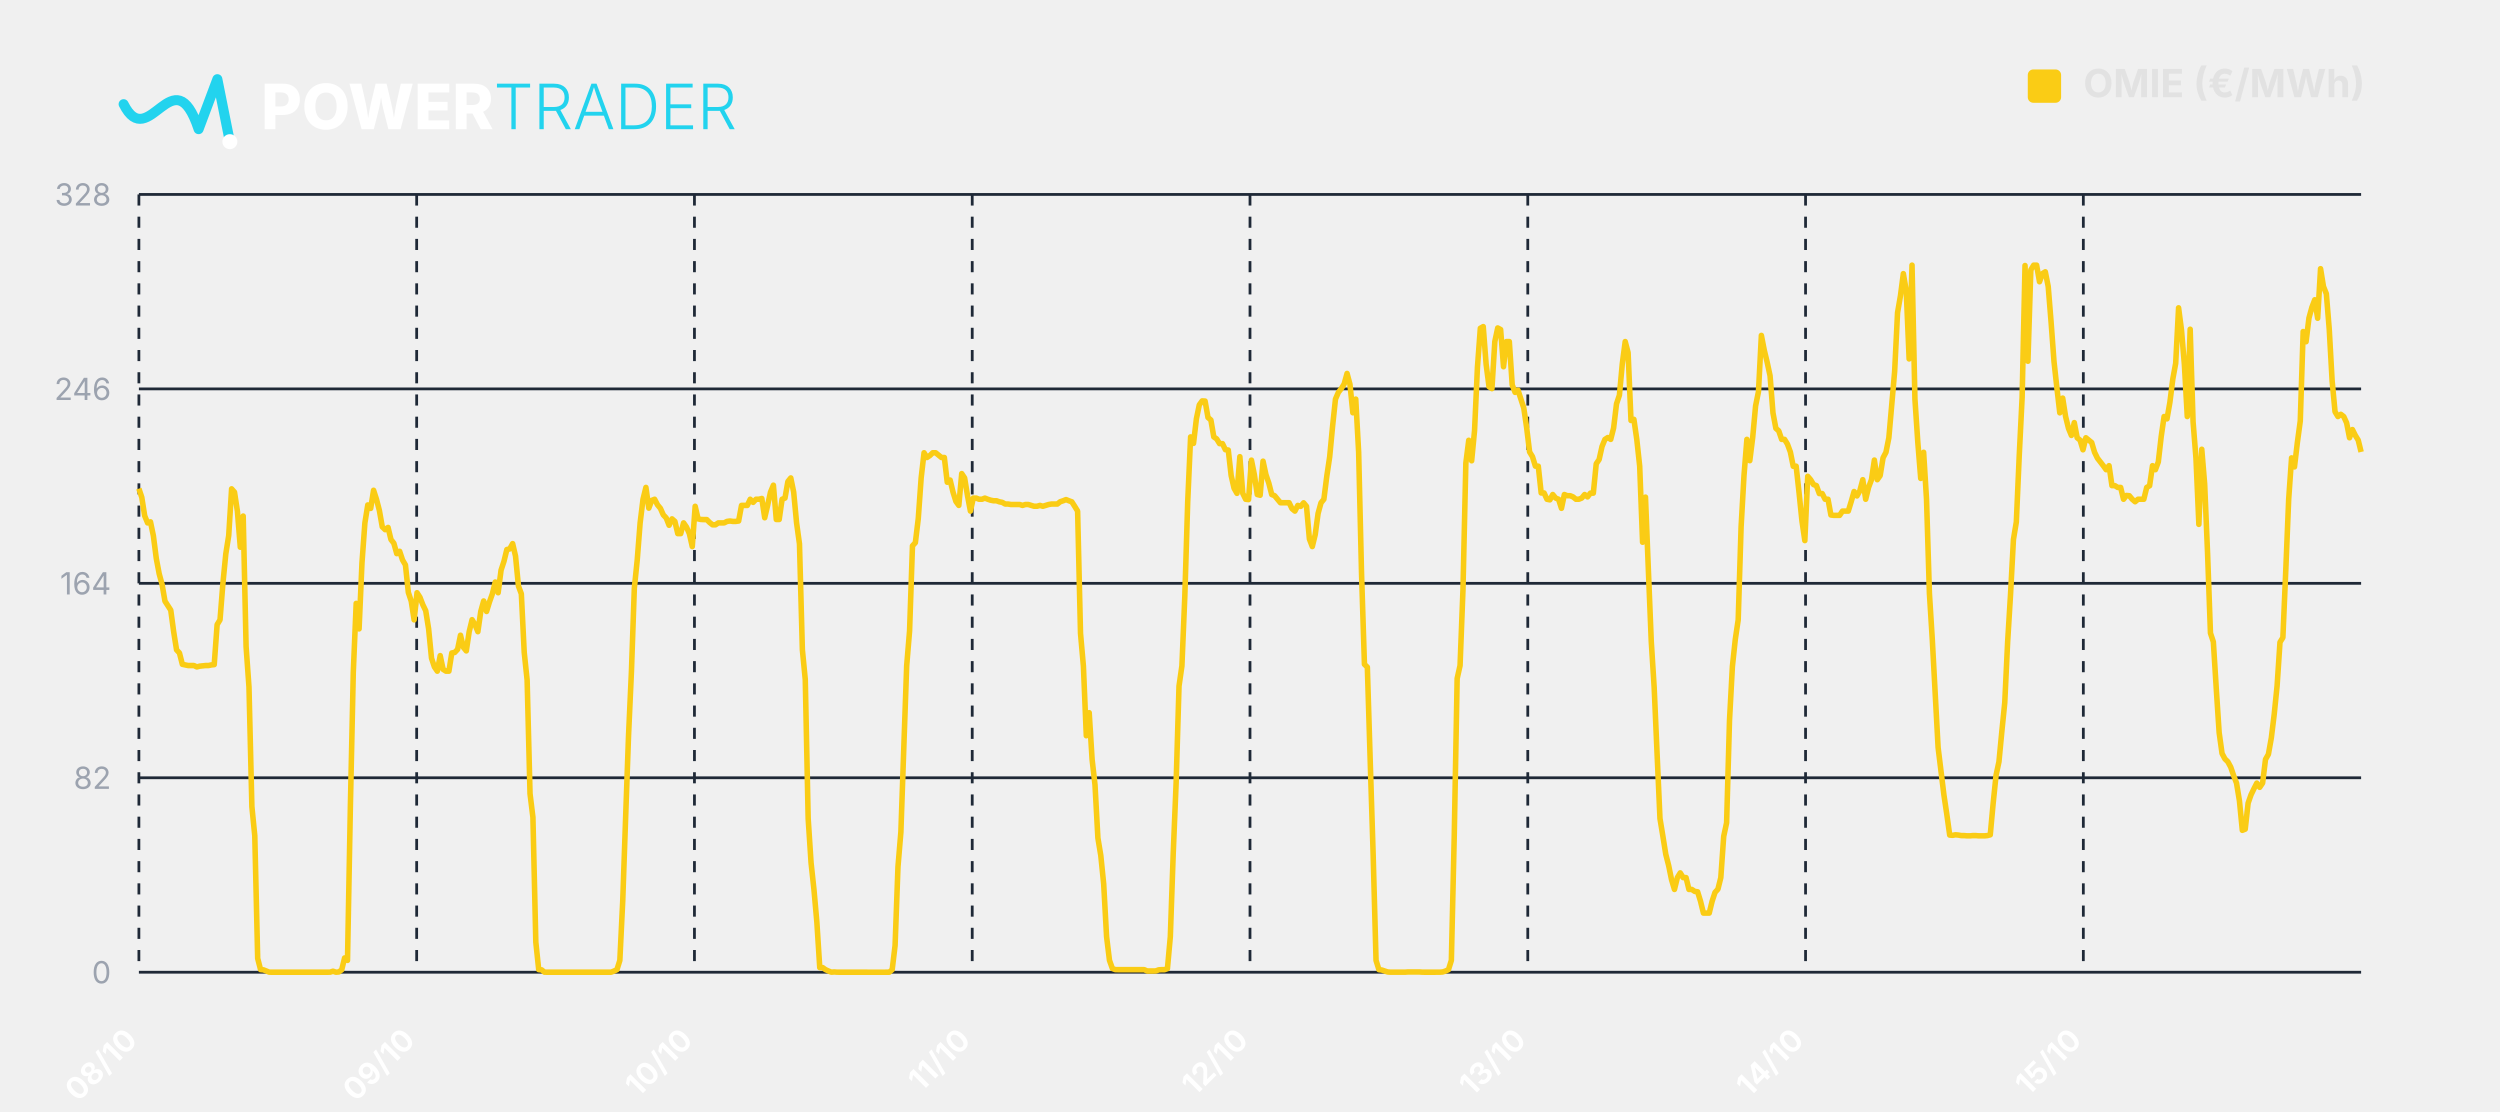
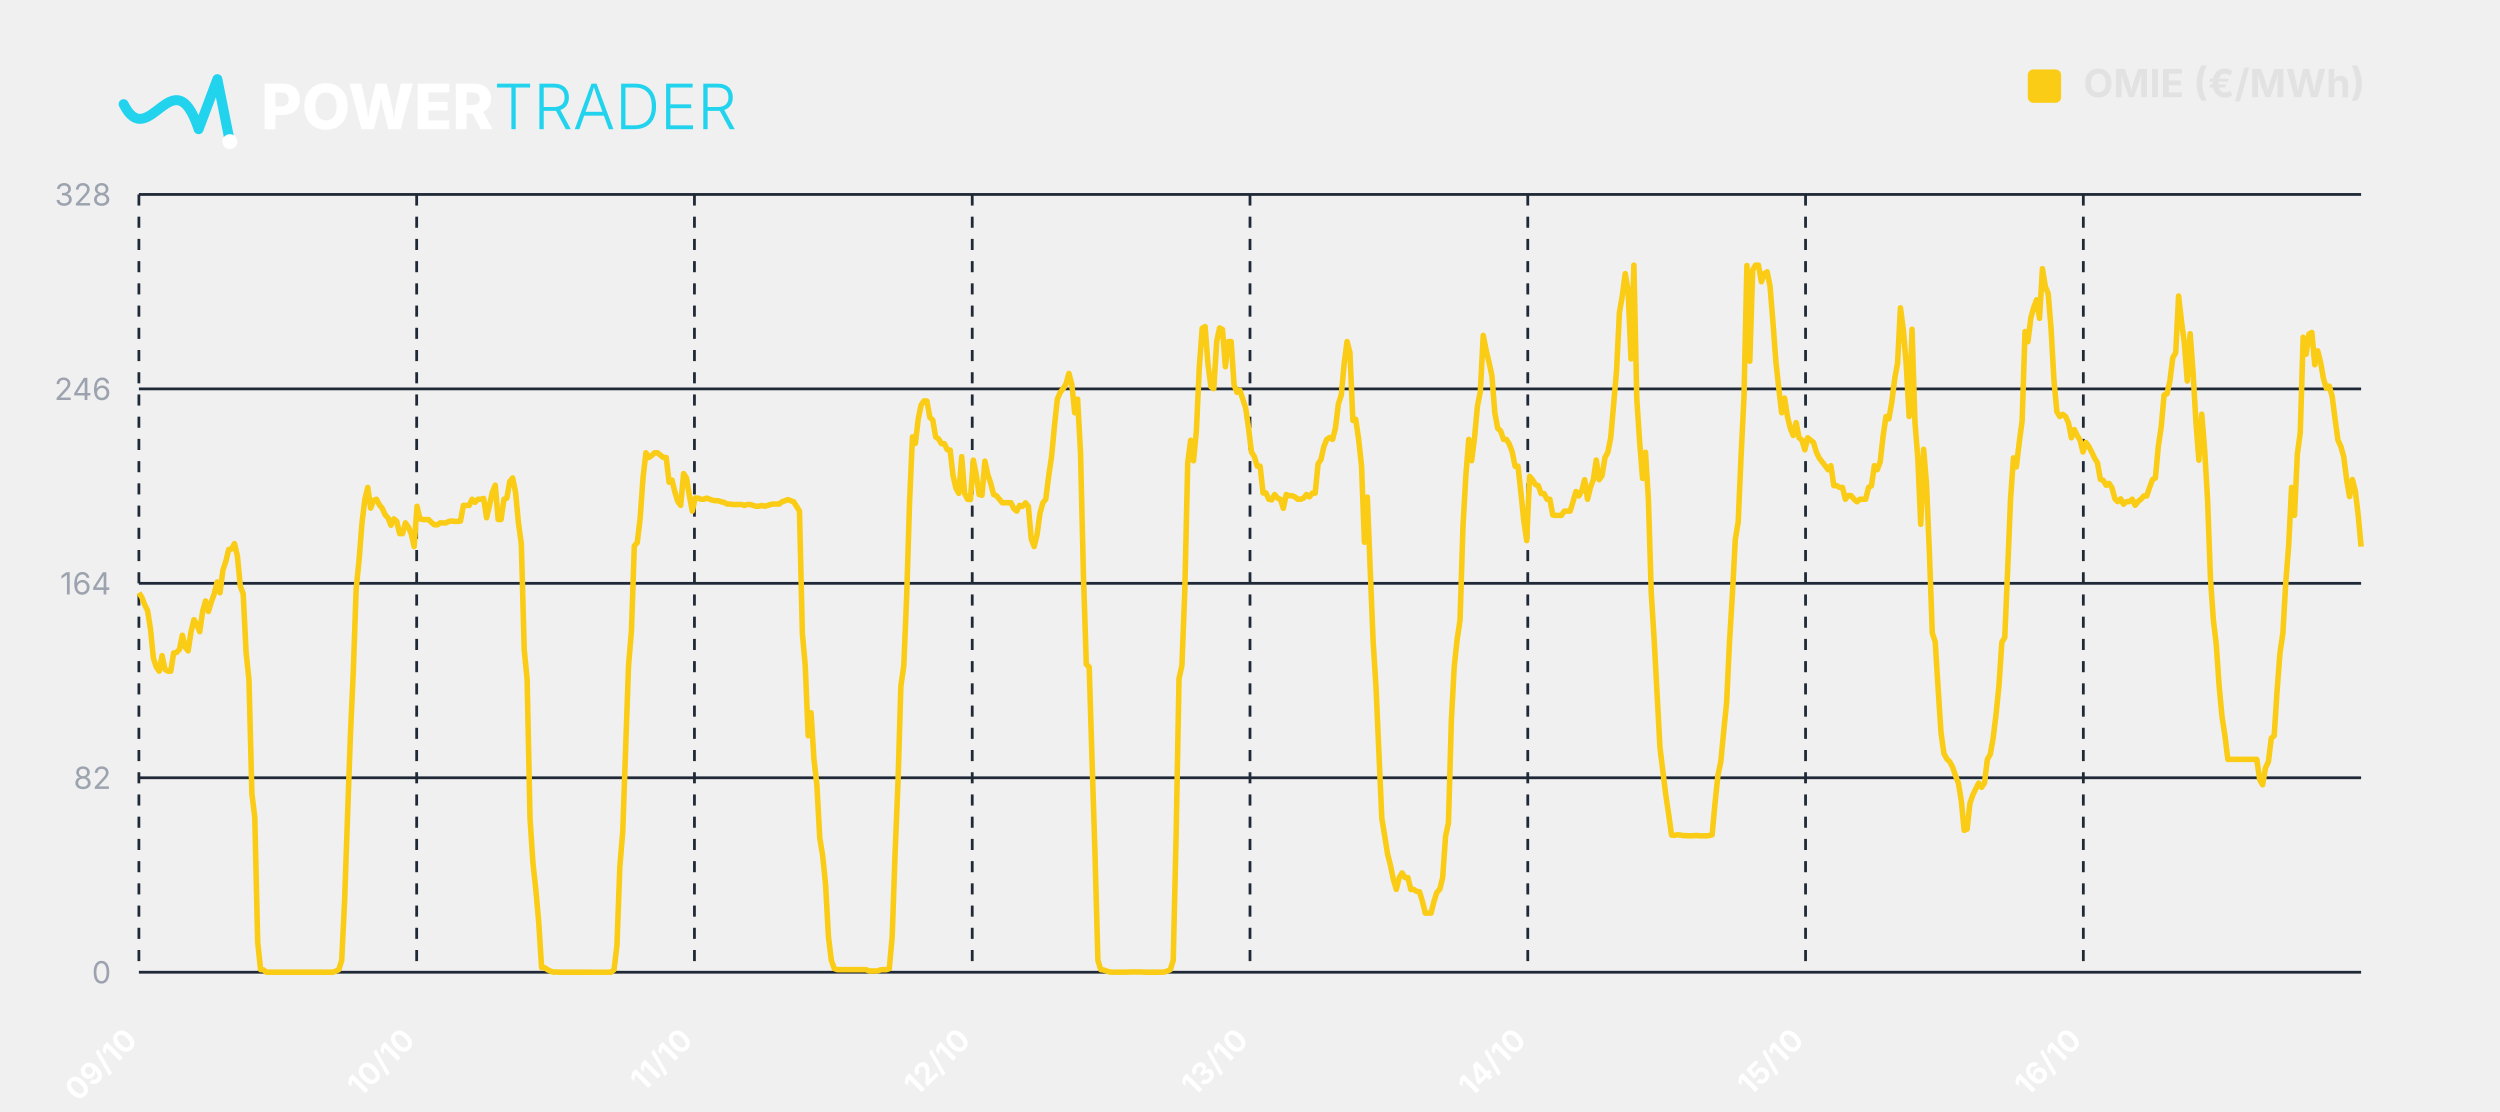
<svg xmlns="http://www.w3.org/2000/svg" viewBox="0 0 900 400" style="font-family: 'Inter', sans-serif; background: #0b0f19;">
  <g transform="translate(40, 15) scale(0.45)">
    <path d="M10 50 C30 90 50 10 70 70 L85 30 L95 80" stroke="#22d3ee" stroke-width="8" stroke-linecap="round" stroke-linejoin="round" fill="none" />
    <circle cx="95" cy="80" r="6" fill="#ffffff" />
    <text x="120" y="70" font-family="'Inter', sans-serif" font-weight="800" font-size="50" fill="#ffffff">POWER<tspan fill="#22d3ee" font-weight="300">TRADER</tspan>
    </text>
  </g>
  <rect x="730" y="25" width="12" height="12" fill="#facc15" rx="2" />
  <text x="750" y="35" font-size="14" font-weight="bold" fill="#e2e2e2">OMIE (€/MWh)</text>
  <line x1="50" y1="350.0" x2="850" y2="350.0" stroke="#1f2937" stroke-width="1" />
  <text x="40" y="354.0" text-anchor="end" font-size="11" fill="#9ca3af">0</text>
  <line x1="50" y1="280.0" x2="850" y2="280.0" stroke="#1f2937" stroke-width="1" />
  <text x="40" y="284.0" text-anchor="end" font-size="11" fill="#9ca3af">82</text>
  <line x1="50" y1="210.0" x2="850" y2="210.0" stroke="#1f2937" stroke-width="1" />
  <text x="40" y="214.0" text-anchor="end" font-size="11" fill="#9ca3af">164</text>
  <line x1="50" y1="140.0" x2="850" y2="140.0" stroke="#1f2937" stroke-width="1" />
  <text x="40" y="144.0" text-anchor="end" font-size="11" fill="#9ca3af">246</text>
  <line x1="50" y1="70.0" x2="850" y2="70.0" stroke="#1f2937" stroke-width="1" />
  <text x="40" y="74.0" text-anchor="end" font-size="11" fill="#9ca3af">328</text>
  <line x1="50.0" y1="70" x2="50.0" y2="350" stroke="#1f2937" stroke-width="1" stroke-dasharray="4,4" />
-   <text x="50.0" y="375" text-anchor="end" transform="rotate(-45, 50.0, 375)" font-size="11" font-weight="bold" fill="#ffffff">08/10</text>
+   <text x="50.0" y="375" text-anchor="end" transform="rotate(-45, 50.0, 375)" font-size="11" font-weight="bold" fill="#ffffff">09/10</text>
  <line x1="150.0" y1="70" x2="150.0" y2="350" stroke="#1f2937" stroke-width="1" stroke-dasharray="4,4" />
-   <text x="150.0" y="375" text-anchor="end" transform="rotate(-45, 150.0, 375)" font-size="11" font-weight="bold" fill="#ffffff">09/10</text>
+   <text x="150.0" y="375" text-anchor="end" transform="rotate(-45, 150.0, 375)" font-size="11" font-weight="bold" fill="#ffffff">10/10</text>
  <line x1="250.0" y1="70" x2="250.0" y2="350" stroke="#1f2937" stroke-width="1" stroke-dasharray="4,4" />
-   <text x="250.0" y="375" text-anchor="end" transform="rotate(-45, 250.0, 375)" font-size="11" font-weight="bold" fill="#ffffff">10/10</text>
+   <text x="250.0" y="375" text-anchor="end" transform="rotate(-45, 250.0, 375)" font-size="11" font-weight="bold" fill="#ffffff">11/10</text>
  <line x1="350.0" y1="70" x2="350.0" y2="350" stroke="#1f2937" stroke-width="1" stroke-dasharray="4,4" />
-   <text x="350.0" y="375" text-anchor="end" transform="rotate(-45, 350.0, 375)" font-size="11" font-weight="bold" fill="#ffffff">11/10</text>
+   <text x="350.0" y="375" text-anchor="end" transform="rotate(-45, 350.0, 375)" font-size="11" font-weight="bold" fill="#ffffff">12/10</text>
  <line x1="450.0" y1="70" x2="450.0" y2="350" stroke="#1f2937" stroke-width="1" stroke-dasharray="4,4" />
-   <text x="450.0" y="375" text-anchor="end" transform="rotate(-45, 450.0, 375)" font-size="11" font-weight="bold" fill="#ffffff">12/10</text>
+   <text x="450.0" y="375" text-anchor="end" transform="rotate(-45, 450.0, 375)" font-size="11" font-weight="bold" fill="#ffffff">13/10</text>
  <line x1="550.0" y1="70" x2="550.0" y2="350" stroke="#1f2937" stroke-width="1" stroke-dasharray="4,4" />
-   <text x="550.0" y="375" text-anchor="end" transform="rotate(-45, 550.0, 375)" font-size="11" font-weight="bold" fill="#ffffff">13/10</text>
+   <text x="550.0" y="375" text-anchor="end" transform="rotate(-45, 550.0, 375)" font-size="11" font-weight="bold" fill="#ffffff">14/10</text>
  <line x1="650.0" y1="70" x2="650.0" y2="350" stroke="#1f2937" stroke-width="1" stroke-dasharray="4,4" />
-   <text x="650.0" y="375" text-anchor="end" transform="rotate(-45, 650.0, 375)" font-size="11" font-weight="bold" fill="#ffffff">14/10</text>
+   <text x="650.0" y="375" text-anchor="end" transform="rotate(-45, 650.0, 375)" font-size="11" font-weight="bold" fill="#ffffff">15/10</text>
  <line x1="750.0" y1="70" x2="750.0" y2="350" stroke="#1f2937" stroke-width="1" stroke-dasharray="4,4" />
-   <text x="750.0" y="375" text-anchor="end" transform="rotate(-45, 750.0, 375)" font-size="11" font-weight="bold" fill="#ffffff">15/10</text>
-   <polyline points="50.0,175.902 51.043,179.051 52.086,185.692 53.129,188.245 54.172,187.862 55.215,192.877 56.258,201.015 57.301,206.531 58.344,210.379 59.387,216.415 60.43,218.032 61.473,219.65 62.516,227.405 63.559,233.952 64.602,235.067 65.645,239.153 66.688,239.375 67.731,239.596 68.774,239.596 69.817,239.596 70.86,240.09 71.904,239.817 72.947,239.707 73.99,239.596 75.033,239.596 76.076,239.375 77.119,239.264 78.162,224.868 79.205,223.149 80.248,209.996 81.291,199.372 82.334,192.817 83.377,175.987 84.42,177.179 85.463,184.032 86.506,196.997 87.549,185.785 88.592,232.768 89.635,247.351 90.678,290.393 91.721,300.881 92.764,345.029 93.807,349.064 94.85,349.15 95.893,349.567 96.936,349.984 97.979,349.992 99.022,349.992 100.065,349.992 101.108,349.992 102.151,349.992 103.194,349.992 104.237,349.992 105.28,349.992 106.323,349.992 107.366,349.992 108.409,349.992 109.452,349.992 110.495,349.992 111.538,349.992 112.581,349.992 113.625,349.992 114.668,349.992 115.711,349.992 116.754,349.992 117.797,349.992 118.84,349.984 119.883,349.635 120.926,349.992 121.969,349.907 123.012,349.141 124.055,344.859 125.098,345.736 126.141,290.001 127.184,242.022 128.227,217.224 129.27,226.401 130.313,202.59 131.356,188.28 132.399,181.784 133.442,183.027 134.485,176.498 135.528,179.732 136.571,183.751 137.614,189.667 138.657,190.68 139.7,189.88 140.743,194.222 141.786,195.567 142.829,199.312 143.872,198.47 144.915,201.602 145.958,203.373 147.001,213.274 148.044,216.415 149.087,223.149 150.13,213.384 151.173,215.002 152.216,217.7 153.259,219.863 154.302,226.392 155.346,236.965 156.389,240.09 157.432,241.622 158.475,236.029 159.518,240.975 160.561,241.622 161.604,241.622 162.647,235.067 163.69,234.888 164.733,233.781 165.776,228.682 166.819,233.032 167.862,234.318 168.905,227.405 169.948,223.089 170.991,224.851 172.034,227.405 173.077,220.11 174.12,216.355 175.163,220.127 176.206,216.704 177.249,213.784 178.292,209.528 179.335,213.384 180.378,205.271 181.421,202.105 182.464,197.831 183.507,197.61 184.55,195.703 185.593,200.215 186.636,210.958 187.679,213.784 188.722,234.88 189.765,244.814 190.808,285.719 191.851,294.232 192.894,339.181 193.937,349.064 194.98,349.15 196.023,349.984 197.066,349.992 198.11,349.992 199.153,349.992 200.196,349.992 201.239,349.992 202.282,349.992 203.325,349.992 204.368,349.992 205.411,349.992 206.454,349.992 207.497,349.992 208.54,349.992 209.583,349.992 210.626,349.992 211.669,349.992 212.712,349.992 213.755,349.992 214.798,349.992 215.841,349.992 216.884,349.992 217.927,349.992 218.97,349.992 220.013,349.992 221.056,349.567 222.099,349.081 223.142,345.736 224.185,324.326 225.228,294.232 226.271,264.862 227.314,241.809 228.357,211.767 229.4,201.611 230.443,188.245 231.486,179.732 232.529,175.476 233.572,182.933 234.615,180.158 235.658,179.732 236.701,181.75 237.744,183.001 238.787,185.351 239.831,186.458 240.874,189.097 241.917,186.798 242.96,187.709 244.003,192.11 245.046,192.11 246.089,188.237 247.132,189.744 248.175,192.11 249.218,196.758 250.261,182.269 251.304,186.798 252.347,187.011 253.39,187.054 254.433,187.054 255.476,188.101 256.519,188.927 257.562,188.927 258.605,188.237 259.648,188.237 260.691,188.237 261.734,187.709 262.777,187.564 263.82,187.709 264.863,187.709 265.906,187.564 266.949,181.946 267.992,181.946 269.035,181.946 270.078,179.732 271.121,180.848 272.164,179.732 273.207,179.732 274.25,179.452 275.293,186.39 276.336,181.946 277.379,177.179 278.422,174.667 279.465,187.011 280.508,187.011 281.551,179.732 282.595,179.307 283.638,173.348 284.681,172.062 285.724,177.179 286.767,188.237 287.81,195.805 288.853,233.901 289.896,244.619 290.939,294.658 291.982,310.594 293.025,320.256 294.068,331.97 295.111,348.332 296.154,348.332 297.197,349.081 298.24,349.558 299.283,349.984 300.326,349.907 301.369,349.984 302.412,349.992 303.455,349.992 304.498,349.992 305.541,349.992 306.584,349.992 307.627,349.992 308.67,349.992 309.713,349.992 310.756,349.992 311.799,349.992 312.842,350.001 313.885,350.001 314.928,350.001 315.971,350.001 317.014,350.001 318.057,350.001 319.1,349.992 320.143,349.992 321.186,349.081 322.229,340.373 323.272,312.024 324.316,299.536 325.359,269.485 326.402,239.707 327.445,227.133 328.488,196.503 329.531,195.354 330.574,186.705 331.617,172.062 332.66,162.996 333.703,164.699 334.746,164 335.789,162.996 336.832,162.996 337.875,163.847 338.918,164.699 339.961,164.699 341.004,173.603 342.047,172.82 343.09,177.179 344.133,180.524 345.176,181.946 346.219,170.496 347.262,172.071 348.305,178.456 349.348,183.989 350.391,179.315 351.434,179.315 352.477,179.732 353.52,179.732 354.563,179.315 355.606,179.732 356.649,180.073 357.692,180.277 358.735,180.277 359.778,180.652 360.821,180.856 361.864,181.452 362.907,181.452 363.95,181.622 364.993,181.622 366.037,181.622 367.08,181.622 368.123,181.946 369.166,181.622 370.209,181.622 371.252,181.946 372.295,182.252 373.338,182.252 374.381,181.946 375.424,182.252 376.467,181.946 377.51,181.622 378.553,181.452 379.596,181.452 380.639,181.452 381.682,180.626 382.725,180.277 383.768,179.852 384.811,180.277 385.854,180.652 386.897,182.286 387.94,183.989 388.983,228.001 390.026,239.817 391.069,264.862 392.112,256.579 393.155,273.375 394.198,282.518 395.241,301.673 396.284,307.972 397.327,318.256 398.37,337.214 399.413,345.736 400.456,348.664 401.499,349.056 402.542,349.081 403.585,349.081 404.628,349.081 405.671,349.081 406.714,349.081 407.757,349.081 408.801,349.081 409.844,349.081 410.887,349.081 411.93,349.081 412.973,349.558 414.016,349.558 415.059,349.558 416.102,349.533 417.145,349.141 418.188,349.081 419.231,349.081 420.274,348.715 421.317,337.223 422.36,307.257 423.403,281.888 424.446,246.985 425.489,239.707 426.532,214.636 427.575,180.652 428.618,157.284 429.661,159.616 430.704,150.78 431.747,145.749 432.79,144.327 433.833,144.387 434.876,150.295 435.919,151.197 436.962,157.284 438.005,158.007 439.048,159.71 440.091,159.71 441.134,161.889 442.177,162.017 443.22,171.219 444.263,175.765 445.306,177.604 446.349,164.409 447.392,177.604 448.435,179.732 449.478,179.852 450.522,165.652 451.565,170.879 452.608,178.03 453.651,178.285 454.694,166.027 455.737,170.879 456.78,173.944 457.823,178.03 458.866,178.456 459.909,179.732 460.952,180.984 461.995,180.984 463.038,180.984 464.081,180.984 465.124,183.129 466.167,183.989 467.21,181.946 468.253,182.286 469.296,181.018 470.339,182.286 471.382,194.034 472.425,196.758 473.468,192.502 474.511,184.84 475.554,181.018 476.597,179.732 477.64,171.475 478.683,164.469 479.726,153.487 480.769,143.68 481.812,141.254 482.855,139.909 483.898,138.232 484.941,134.443 485.984,138.359 487.027,148.6 488.07,143.68 489.113,162.826 490.156,206.548 491.199,239.153 492.243,240.175 493.286,274.227 494.329,307.427 495.372,345.736 496.415,349.081 497.458,349.209 498.501,349.567 499.544,349.907 500.587,349.984 501.63,349.984 502.673,349.984 503.716,349.984 504.759,349.984 505.802,349.984 506.845,349.907 507.888,349.907 508.931,349.907 509.974,349.907 511.017,349.907 512.06,349.984 513.103,349.992 514.146,349.992 515.189,349.992 516.232,349.992 517.275,349.984 518.318,349.984 519.361,349.907 520.404,349.558 521.447,349.081 522.49,345.736 523.533,300.719 524.576,244.261 525.619,239.596 526.662,212.525 527.705,166.708 528.748,158.501 529.791,165.882 530.834,155.045 531.877,132.221 532.92,118.175 533.963,117.579 535.007,131.157 536.05,139.211 537.093,139.909 538.136,122.968 539.179,118.064 540.222,118.626 541.265,132.026 542.308,122.968 543.351,122.968 544.394,138.564 545.437,141.254 546.48,140.454 547.523,143.68 548.566,146.898 549.609,154.091 550.652,162.706 551.695,164.409 552.738,167.814 553.781,167.823 554.824,177.468 555.867,177.468 556.91,179.732 557.953,179.945 558.996,178.03 560.039,179.307 561.082,179.732 562.125,182.993 563.168,178.03 564.211,178.456 565.254,178.456 566.297,178.881 567.34,179.732 568.383,179.732 569.426,179.307 570.469,178.03 571.512,178.881 572.555,177.528 573.598,177.528 574.641,166.963 575.684,165.431 576.728,160.731 577.771,158.195 578.814,157.514 579.857,158.178 580.9,154.083 581.943,145.383 582.986,142.258 584.029,130.945 585.072,122.968 586.115,126.952 587.158,151.367 588.201,150.959 589.244,158.195 590.287,167.823 591.33,195.209 592.373,178.966 593.416,205.271 594.459,230.972 595.502,247.496 596.545,271.247 597.588,294.658 598.631,300.992 599.674,307.53 600.717,311.599 601.76,316.707 602.803,320.197 603.846,315.94 604.889,314.238 605.932,315.94 606.975,315.94 608.018,320.197 609.061,320.197 610.104,320.903 611.147,321.04 612.19,324.453 613.233,328.71 614.276,328.71 615.319,328.71 616.362,324.453 617.405,321.261 618.449,320.112 619.492,315.94 620.535,301.085 621.578,296.207 622.621,259.329 623.664,239.911 624.707,230.155 625.75,223.149 626.793,189.735 627.836,171.228 628.879,158.178 629.922,165.839 630.965,157.514 632.008,146.166 633.051,140.973 634.094,120.746 635.137,126.084 636.18,130.408 637.223,135.286 638.266,148.617 639.309,154.194 640.352,155.113 641.395,158.178 642.438,158.178 643.481,159.88 644.524,162.706 645.567,167.865 646.61,167.823 647.653,177.298 648.696,187.479 649.739,194.613 650.782,171.475 651.825,172.692 652.868,174.446 653.911,174.829 654.954,177.689 655.997,177.689 657.04,179.732 658.083,179.732 659.126,185.402 660.169,185.53 661.213,185.53 662.256,185.53 663.299,183.989 664.342,183.989 665.385,183.989 666.428,180.584 667.471,176.949 668.514,178.541 669.557,176.642 670.6,172.692 671.643,179.732 672.686,175.476 673.729,172.692 674.772,165.626 675.815,172.692 676.858,171.219 677.901,164.801 678.944,162.826 679.987,157.599 681.03,145.681 682.073,133.677 683.116,112.573 684.159,106.512 685.202,98.51 686.245,104.699 687.288,129.208 688.331,95.454 689.374,143.671 690.417,159.301 691.46,172.233 692.503,162.826 693.546,179.715 694.589,213.614 695.632,230.342 696.675,249.743 697.718,269.119 698.761,277.632 699.804,286.136 700.847,293.126 701.89,300.625 702.934,300.719 703.977,300.532 705.02,300.625 706.063,300.813 707.106,300.813 708.149,300.906 709.192,300.906 710.235,300.813 711.278,300.813 712.321,300.906 713.364,300.906 714.407,300.906 715.45,300.813 716.493,300.532 717.536,289.201 718.579,279.113 719.622,274.227 720.665,263.305 721.708,252.987 722.751,231.091 723.794,213.946 724.837,194.213 725.88,187.905 726.923,164.069 727.966,143.041 729.009,95.59 730.052,130.042 731.095,97.173 732.138,95.454 733.181,95.454 734.224,101.43 735.267,98.51 736.31,97.855 737.353,103.116 738.396,116.004 739.439,130.127 740.482,139.67 741.525,148.617 742.568,143.322 743.611,149.937 744.654,154.194 745.698,156.747 746.741,152.142 747.784,157.599 748.827,158.45 749.87,161.923 750.913,157.599 751.956,158.45 752.999,159.301 754.042,162.826 755.085,164.954 756.128,166.299 757.171,167.644 758.214,169.091 759.257,167.644 760.3,174.829 761.343,174.829 762.386,175.476 763.429,175.476 764.472,179.732 765.515,178.362 766.558,178.464 767.601,179.732 768.644,180.626 769.687,179.732 770.73,179.732 771.773,179.732 772.816,175.476 773.859,174.872 774.902,167.644 775.945,169.091 776.988,166.299 778.031,157.173 779.074,149.954 780.117,150.788 781.16,144.829 782.203,136.486 783.246,130.783 784.289,110.82 785.332,118.788 786.375,131.191 787.419,149.954 788.462,118.524 789.505,151.835 790.548,164.954 791.591,188.765 792.634,161.736 793.677,174.267 794.72,199.074 795.763,227.916 796.806,231.083 797.849,247.785 798.892,263.722 799.935,271.247 800.978,273.205 802.021,274.227 803.064,276.159 804.107,279.215 805.15,281.914 806.193,288.273 807.236,298.914 808.279,298.489 809.322,289.124 810.365,286.136 811.408,283.966 812.451,281.914 813.494,283.438 814.537,281.888 815.58,273.375 816.623,271.554 817.666,265.714 818.709,257.201 819.752,246.943 820.795,231.194 821.838,229.533 822.881,205.271 823.924,179.732 824.967,164.835 826.01,168.078 827.053,159.301 828.096,151.563 829.14,119.358 830.183,123.019 831.226,114.48 832.269,110.667 833.312,107.917 834.355,114.574 835.398,96.731 836.441,103.116 837.484,105.763 838.527,118.524 839.57,137.168 840.613,148.234 841.656,149.954 842.699,149.154 843.742,149.954 844.785,152.236 845.828,157.599 846.871,154.645 847.914,156.747 848.957,158.45 850.0,162.706" fill="none" stroke="#facc15" stroke-width="2" stroke-linejoin="round" />
+   <text x="750.0" y="375" text-anchor="end" transform="rotate(-45, 750.0, 375)" font-size="11" font-weight="bold" fill="#ffffff">16/10</text>
+   <polyline points="50.0,213.384 51.043,215.002 52.086,217.7 53.129,219.863 54.172,226.392 55.215,236.965 56.258,240.09 57.301,241.622 58.344,236.029 59.387,240.975 60.43,241.622 61.473,241.622 62.516,235.067 63.559,234.888 64.602,233.781 65.645,228.682 66.688,233.032 67.731,234.318 68.774,227.405 69.817,223.089 70.86,224.851 71.904,227.405 72.947,220.11 73.99,216.355 75.033,220.127 76.076,216.704 77.119,213.784 78.162,209.528 79.205,213.384 80.248,205.271 81.291,202.105 82.334,197.831 83.377,197.61 84.42,195.703 85.463,200.215 86.506,210.958 87.549,213.784 88.592,234.88 89.635,244.814 90.678,285.719 91.721,294.232 92.764,339.181 93.807,349.064 94.85,349.15 95.893,349.984 96.936,349.992 97.979,349.992 99.022,349.992 100.065,349.992 101.108,349.992 102.151,349.992 103.194,349.992 104.237,349.992 105.28,349.992 106.323,349.992 107.366,349.992 108.409,349.992 109.452,349.992 110.495,349.992 111.538,349.992 112.581,349.992 113.625,349.992 114.668,349.992 115.711,349.992 116.754,349.992 117.797,349.992 118.84,349.992 119.883,349.992 120.926,349.567 121.969,349.081 123.012,345.736 124.055,324.326 125.098,294.232 126.141,264.862 127.184,241.809 128.227,211.767 129.27,201.611 130.313,188.245 131.356,179.732 132.399,175.476 133.442,182.933 134.485,180.158 135.528,179.732 136.571,181.75 137.614,183.001 138.657,185.351 139.7,186.458 140.743,189.097 141.786,186.798 142.829,187.709 143.872,192.11 144.915,192.11 145.958,188.237 147.001,189.744 148.044,192.11 149.087,196.758 150.13,182.269 151.173,186.798 152.216,187.011 153.259,187.054 154.302,187.054 155.346,188.101 156.389,188.927 157.432,188.927 158.475,188.237 159.518,188.237 160.561,188.237 161.604,187.709 162.647,187.564 163.69,187.709 164.733,187.709 165.776,187.564 166.819,181.946 167.862,181.946 168.905,181.946 169.948,179.732 170.991,180.848 172.034,179.732 173.077,179.732 174.12,179.452 175.163,186.39 176.206,181.946 177.249,177.179 178.292,174.667 179.335,187.011 180.378,187.011 181.421,179.732 182.464,179.307 183.507,173.348 184.55,172.062 185.593,177.179 186.636,188.237 187.679,195.805 188.722,233.901 189.765,244.619 190.808,294.658 191.851,310.594 192.894,320.256 193.937,331.97 194.98,348.332 196.023,348.332 197.066,349.081 198.11,349.558 199.153,349.984 200.196,349.907 201.239,349.984 202.282,349.992 203.325,349.992 204.368,349.992 205.411,349.992 206.454,349.992 207.497,349.992 208.54,349.992 209.583,349.992 210.626,349.992 211.669,349.992 212.712,350.001 213.755,350.001 214.798,350.001 215.841,350.001 216.884,350.001 217.927,350.001 218.97,349.992 220.013,349.992 221.056,349.081 222.099,340.373 223.142,312.024 224.185,299.536 225.228,269.485 226.271,239.707 227.314,227.133 228.357,196.503 229.4,195.354 230.443,186.705 231.486,172.062 232.529,162.996 233.572,164.699 234.615,164 235.658,162.996 236.701,162.996 237.744,163.847 238.787,164.699 239.831,164.699 240.874,173.603 241.917,172.82 242.96,177.179 244.003,180.524 245.046,181.946 246.089,170.496 247.132,172.071 248.175,178.456 249.218,183.989 250.261,179.315 251.304,179.315 252.347,179.732 253.39,179.732 254.433,179.315 255.476,179.732 256.519,180.073 257.562,180.277 258.605,180.277 259.648,180.652 260.691,180.856 261.734,181.452 262.777,181.452 263.82,181.622 264.863,181.622 265.906,181.622 266.949,181.622 267.992,181.946 269.035,181.622 270.078,181.622 271.121,181.946 272.164,182.252 273.207,182.252 274.25,181.946 275.293,182.252 276.336,181.946 277.379,181.622 278.422,181.452 279.465,181.452 280.508,181.452 281.551,180.626 282.595,180.277 283.638,179.852 284.681,180.277 285.724,180.652 286.767,182.286 287.81,183.989 288.853,228.001 289.896,239.817 290.939,264.862 291.982,256.579 293.025,273.375 294.068,282.518 295.111,301.673 296.154,307.972 297.197,318.256 298.24,337.214 299.283,345.736 300.326,348.664 301.369,349.056 302.412,349.081 303.455,349.081 304.498,349.081 305.541,349.081 306.584,349.081 307.627,349.081 308.67,349.081 309.713,349.081 310.756,349.081 311.799,349.081 312.842,349.558 313.885,349.558 314.928,349.558 315.971,349.533 317.014,349.141 318.057,349.081 319.1,349.081 320.143,348.715 321.186,337.223 322.229,307.257 323.272,281.888 324.316,246.985 325.359,239.707 326.402,214.636 327.445,180.652 328.488,157.284 329.531,159.616 330.574,150.78 331.617,145.749 332.66,144.327 333.703,144.387 334.746,150.295 335.789,151.197 336.832,157.284 337.875,158.007 338.918,159.71 339.961,159.71 341.004,161.889 342.047,162.017 343.09,171.219 344.133,175.765 345.176,177.604 346.219,164.409 347.262,177.604 348.305,179.732 349.348,179.852 350.391,165.652 351.434,170.879 352.477,178.03 353.52,178.285 354.563,166.027 355.606,170.879 356.649,173.944 357.692,178.03 358.735,178.456 359.778,179.732 360.821,180.984 361.864,180.984 362.907,180.984 363.95,180.984 364.993,183.129 366.037,183.989 367.08,181.946 368.123,182.286 369.166,181.018 370.209,182.286 371.252,194.034 372.295,196.758 373.338,192.502 374.381,184.84 375.424,181.018 376.467,179.732 377.51,171.475 378.553,164.469 379.596,153.487 380.639,143.68 381.682,141.254 382.725,139.909 383.768,138.232 384.811,134.443 385.854,138.359 386.897,148.6 387.94,143.68 388.983,162.826 390.026,206.548 391.069,239.153 392.112,240.175 393.155,274.227 394.198,307.427 395.241,345.736 396.284,349.081 397.327,349.209 398.37,349.567 399.413,349.907 400.456,349.984 401.499,349.984 402.542,349.984 403.585,349.984 404.628,349.984 405.671,349.984 406.714,349.907 407.757,349.907 408.801,349.907 409.844,349.907 410.887,349.907 411.93,349.984 412.973,349.992 414.016,349.992 415.059,349.992 416.102,349.992 417.145,349.984 418.188,349.984 419.231,349.907 420.274,349.558 421.317,349.081 422.36,345.736 423.403,300.719 424.446,244.261 425.489,239.596 426.532,212.525 427.575,166.708 428.618,158.501 429.661,165.882 430.704,155.045 431.747,132.221 432.79,118.175 433.833,117.579 434.876,131.157 435.919,139.211 436.962,139.909 438.005,122.968 439.048,118.064 440.091,118.626 441.134,132.026 442.177,122.968 443.22,122.968 444.263,138.564 445.306,141.254 446.349,140.454 447.392,143.68 448.435,146.898 449.478,154.091 450.522,162.706 451.565,164.409 452.608,167.814 453.651,167.823 454.694,177.468 455.737,177.468 456.78,179.732 457.823,179.945 458.866,178.03 459.909,179.307 460.952,179.732 461.995,182.993 463.038,178.03 464.081,178.456 465.124,178.456 466.167,178.881 467.21,179.732 468.253,179.732 469.296,179.307 470.339,178.03 471.382,178.881 472.425,177.528 473.468,177.528 474.511,166.963 475.554,165.431 476.597,160.731 477.64,158.195 478.683,157.514 479.726,158.178 480.769,154.083 481.812,145.383 482.855,142.258 483.898,130.945 484.941,122.968 485.984,126.952 487.027,151.367 488.07,150.959 489.113,158.195 490.156,167.823 491.199,195.209 492.243,178.966 493.286,205.271 494.329,230.972 495.372,247.496 496.415,271.247 497.458,294.658 498.501,300.992 499.544,307.53 500.587,311.599 501.63,316.707 502.673,320.197 503.716,315.94 504.759,314.238 505.802,315.94 506.845,315.94 507.888,320.197 508.931,320.197 509.974,320.903 511.017,321.04 512.06,324.453 513.103,328.71 514.146,328.71 515.189,328.71 516.232,324.453 517.275,321.261 518.318,320.112 519.361,315.94 520.404,301.085 521.447,296.207 522.49,259.329 523.533,239.911 524.576,230.155 525.619,223.149 526.662,189.735 527.705,171.228 528.748,158.178 529.791,165.839 530.834,157.514 531.877,146.166 532.92,140.973 533.963,120.746 535.007,126.084 536.05,130.408 537.093,135.286 538.136,148.617 539.179,154.194 540.222,155.113 541.265,158.178 542.308,158.178 543.351,159.88 544.394,162.706 545.437,167.865 546.48,167.823 547.523,177.298 548.566,187.479 549.609,194.613 550.652,171.475 551.695,172.692 552.738,174.446 553.781,174.829 554.824,177.689 555.867,177.689 556.91,179.732 557.953,179.732 558.996,185.402 560.039,185.53 561.082,185.53 562.125,185.53 563.168,183.989 564.211,183.989 565.254,183.989 566.297,180.584 567.34,176.949 568.383,178.541 569.426,176.642 570.469,172.692 571.512,179.732 572.555,175.476 573.598,172.692 574.641,165.626 575.684,172.692 576.728,171.219 577.771,164.801 578.814,162.826 579.857,157.599 580.9,145.681 581.943,133.677 582.986,112.573 584.029,106.512 585.072,98.51 586.115,104.699 587.158,129.208 588.201,95.454 589.244,143.671 590.287,159.301 591.33,172.233 592.373,162.826 593.416,179.715 594.459,213.614 595.502,230.342 596.545,249.743 597.588,269.119 598.631,277.632 599.674,286.136 600.717,293.126 601.76,300.625 602.803,300.719 603.846,300.532 604.889,300.625 605.932,300.813 606.975,300.813 608.018,300.906 609.061,300.906 610.104,300.813 611.147,300.813 612.19,300.906 613.233,300.906 614.276,300.906 615.319,300.813 616.362,300.532 617.405,289.201 618.449,279.113 619.492,274.227 620.535,263.305 621.578,252.987 622.621,231.091 623.664,213.946 624.707,194.213 625.75,187.905 626.793,164.069 627.836,143.041 628.879,95.59 629.922,130.042 630.965,97.173 632.008,95.454 633.051,95.454 634.094,101.43 635.137,98.51 636.18,97.855 637.223,103.116 638.266,116.004 639.309,130.127 640.352,139.67 641.395,148.617 642.438,143.322 643.481,149.937 644.524,154.194 645.567,156.747 646.61,152.142 647.653,157.599 648.696,158.45 649.739,161.923 650.782,157.599 651.825,158.45 652.868,159.301 653.911,162.826 654.954,164.954 655.997,166.299 657.04,167.644 658.083,169.091 659.126,167.644 660.169,174.829 661.213,174.829 662.256,175.476 663.299,175.476 664.342,179.732 665.385,178.362 666.428,178.464 667.471,179.732 668.514,180.626 669.557,179.732 670.6,179.732 671.643,179.732 672.686,175.476 673.729,174.872 674.772,167.644 675.815,169.091 676.858,166.299 677.901,157.173 678.944,149.954 679.987,150.788 681.03,144.829 682.073,136.486 683.116,130.783 684.159,110.82 685.202,118.788 686.245,131.191 687.288,149.954 688.331,118.524 689.374,151.835 690.417,164.954 691.46,188.765 692.503,161.736 693.546,174.267 694.589,199.074 695.632,227.916 696.675,231.083 697.718,247.785 698.761,263.722 699.804,271.247 700.847,273.205 701.89,274.227 702.934,276.159 703.977,279.215 705.02,281.914 706.063,288.273 707.106,298.914 708.149,298.489 709.192,289.124 710.235,286.136 711.278,283.966 712.321,281.914 713.364,283.438 714.407,281.888 715.45,273.375 716.493,271.554 717.536,265.714 718.579,257.201 719.622,246.943 720.665,231.194 721.708,229.533 722.751,205.271 723.794,179.732 724.837,164.835 725.88,168.078 726.923,159.301 727.966,151.563 729.009,119.358 730.052,123.019 731.095,114.48 732.138,110.667 733.181,107.917 734.224,114.574 735.267,96.731 736.31,103.116 737.353,105.763 738.396,118.524 739.439,137.168 740.482,148.234 741.525,149.954 742.568,149.154 743.611,149.954 744.654,152.236 745.698,157.599 746.741,154.645 747.784,156.747 748.827,158.45 749.87,162.706 750.913,159.301 751.956,160.697 752.999,162.706 754.042,164.92 755.085,166.622 756.128,172.548 757.171,172.931 758.214,174.693 759.257,174.029 760.3,175.578 761.343,179.52 762.386,180.584 763.429,179.588 764.472,181.529 765.515,180.584 766.558,180.584 767.601,179.724 768.644,181.895 769.687,180.584 770.73,179.732 771.773,178.566 772.816,178.566 773.859,175.476 774.902,172.624 775.945,172.071 776.988,160.697 778.031,153.759 779.074,142.19 780.117,141.739 781.16,137.176 782.203,128.748 783.246,127.029 784.289,106.563 785.332,115.647 786.375,123.564 787.419,137.168 788.462,120.142 789.505,134.137 790.548,152.057 791.591,165.669 792.634,149.103 793.677,162.042 794.72,179.732 795.763,208.183 796.806,223.149 797.849,231.96 798.892,246.985 799.935,258.052 800.978,264.862 802.021,273.375 803.064,273.375 804.107,273.375 805.15,273.375 806.193,273.375 807.236,273.375 808.279,273.375 809.322,273.375 810.365,273.375 811.408,273.375 812.451,273.375 813.494,280.697 814.537,282.518 815.58,276.423 816.623,274.227 817.666,265.722 818.709,264.862 819.752,248.603 820.795,235.067 821.838,227.916 822.881,209.69 823.924,196.282 824.967,175.476 826.01,185.53 827.053,163.388 828.096,155.76 829.14,121.401 830.183,127.522 831.226,120.278 832.269,119.69 833.312,131.328 834.355,126.288 835.398,130.34 836.441,136.299 837.484,139.79 838.527,138.989 839.57,142.65 840.613,150.788 841.656,158.45 842.699,160.697 843.742,164.409 844.785,172.624 845.828,178.771 846.871,172.624 847.914,176.761 848.957,185.53 850.0,196.784" fill="none" stroke="#facc15" stroke-width="2" stroke-linejoin="round" />
</svg>
